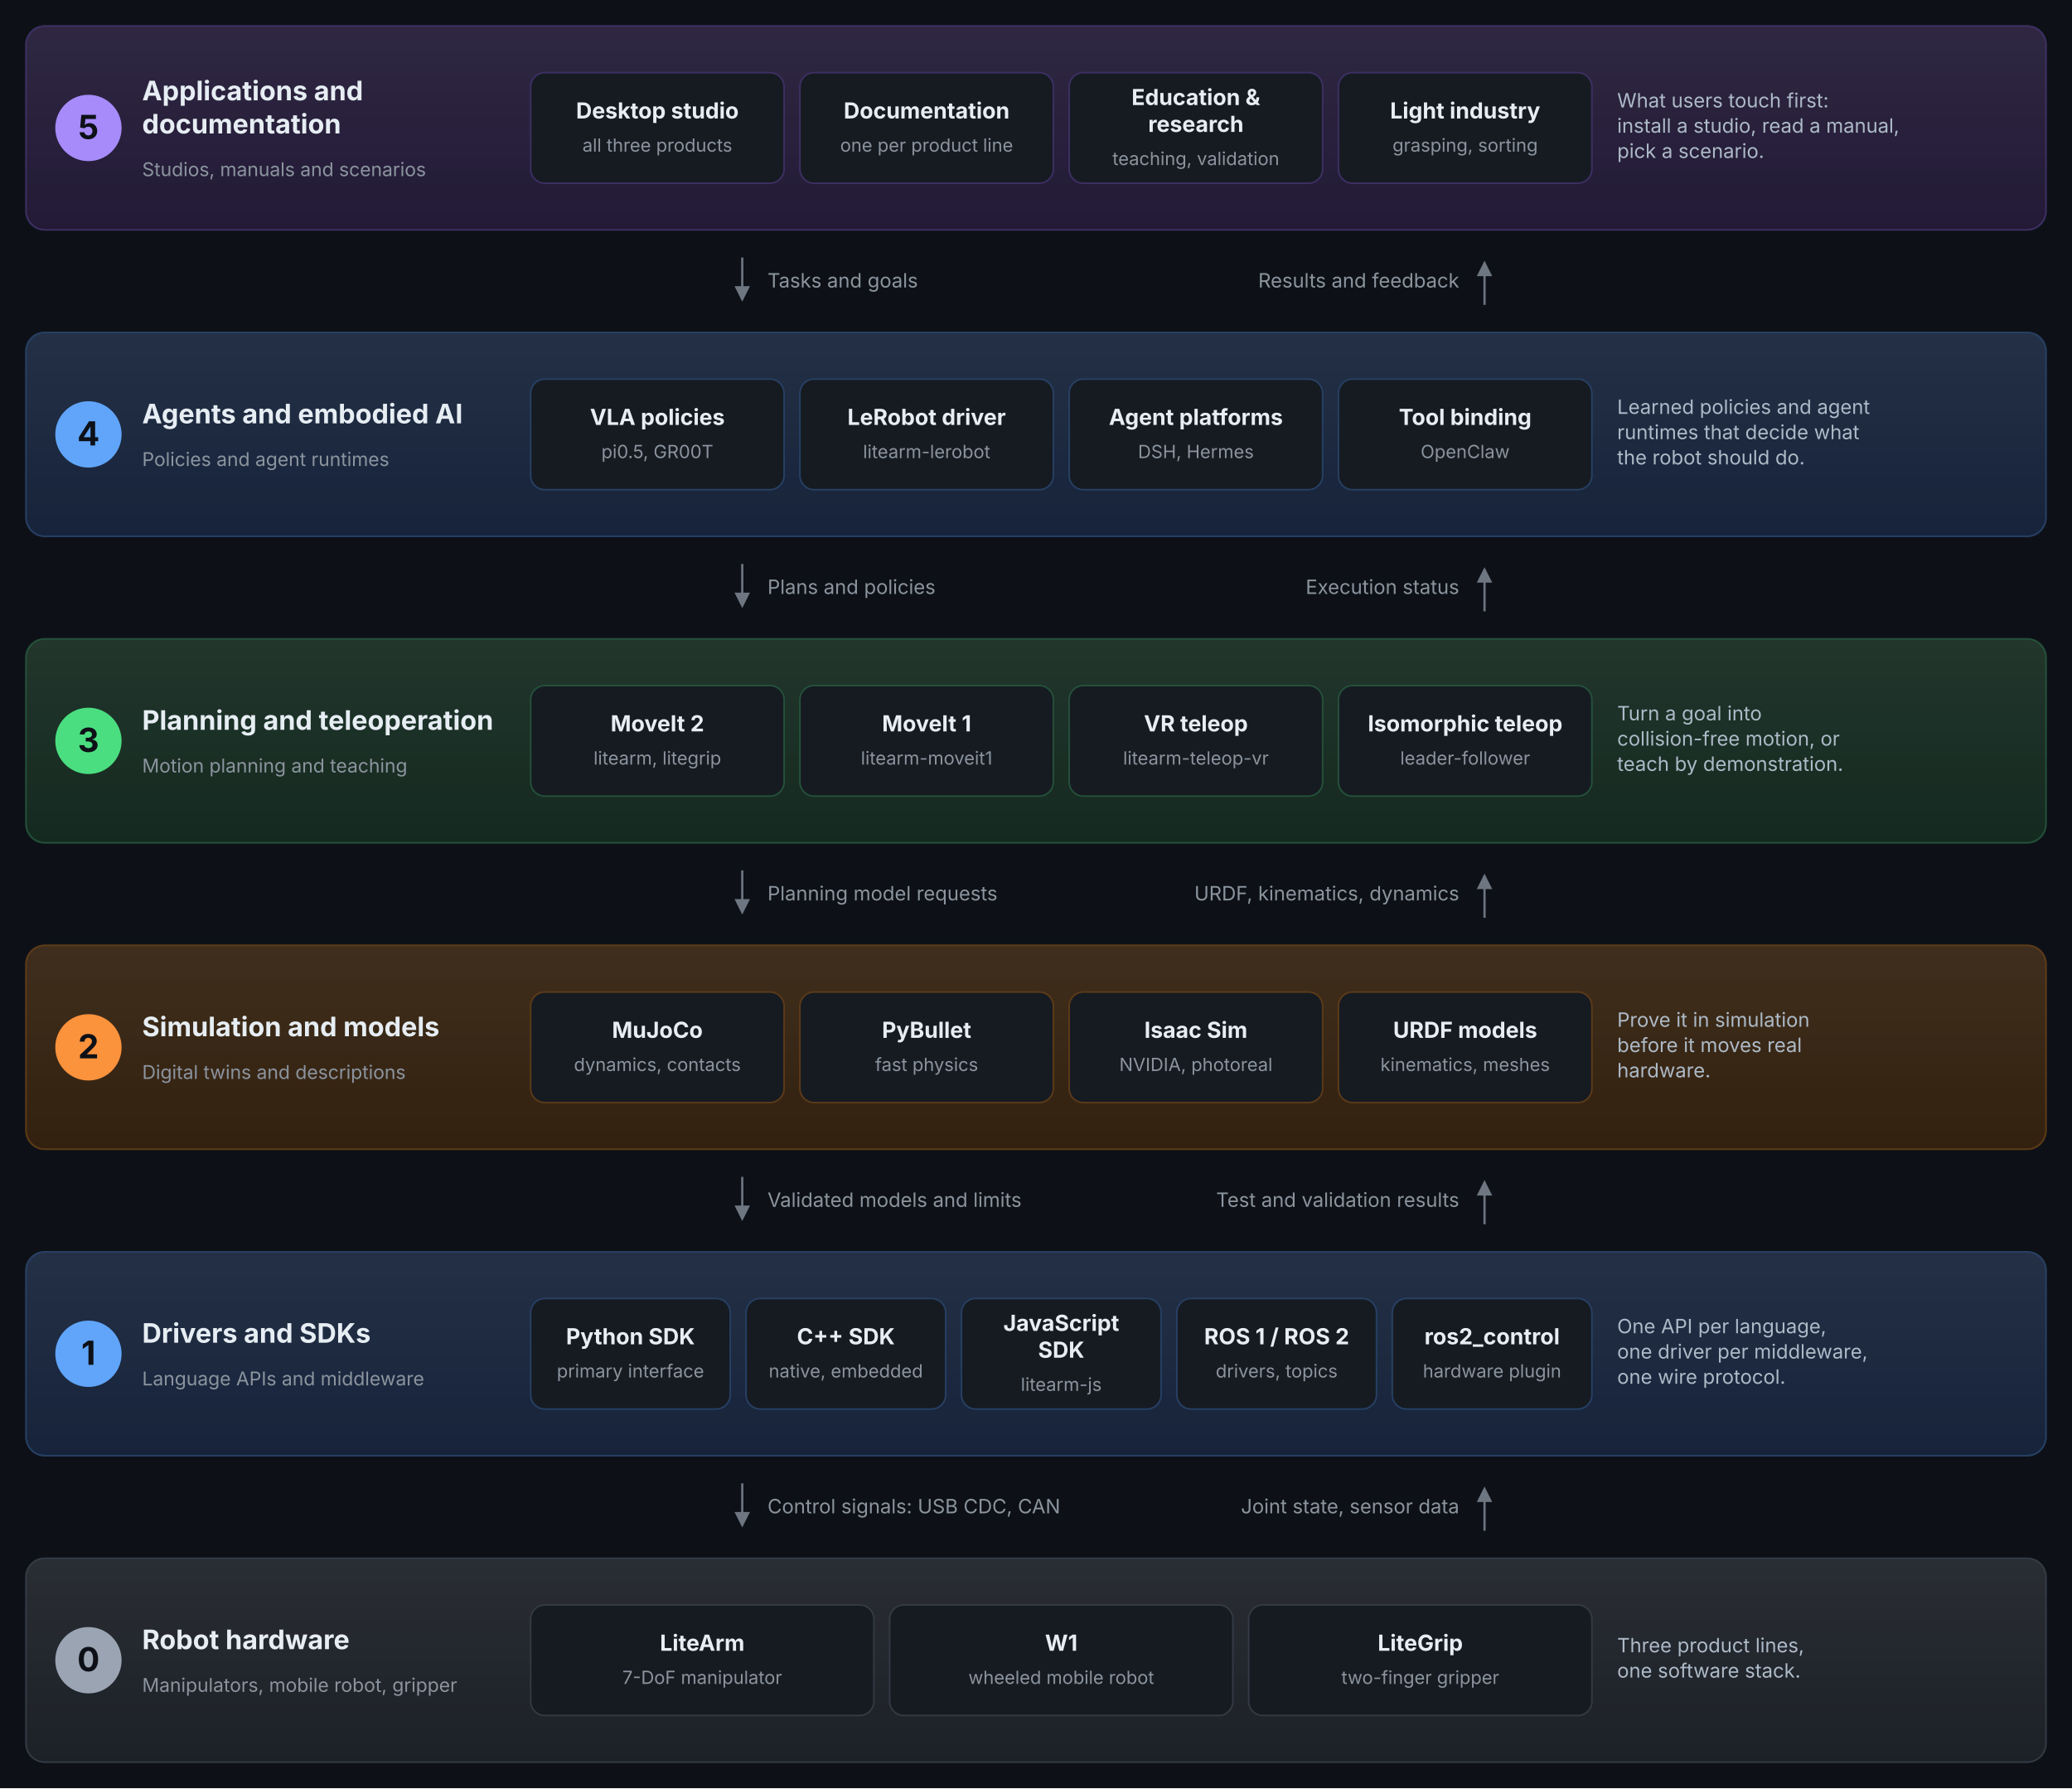
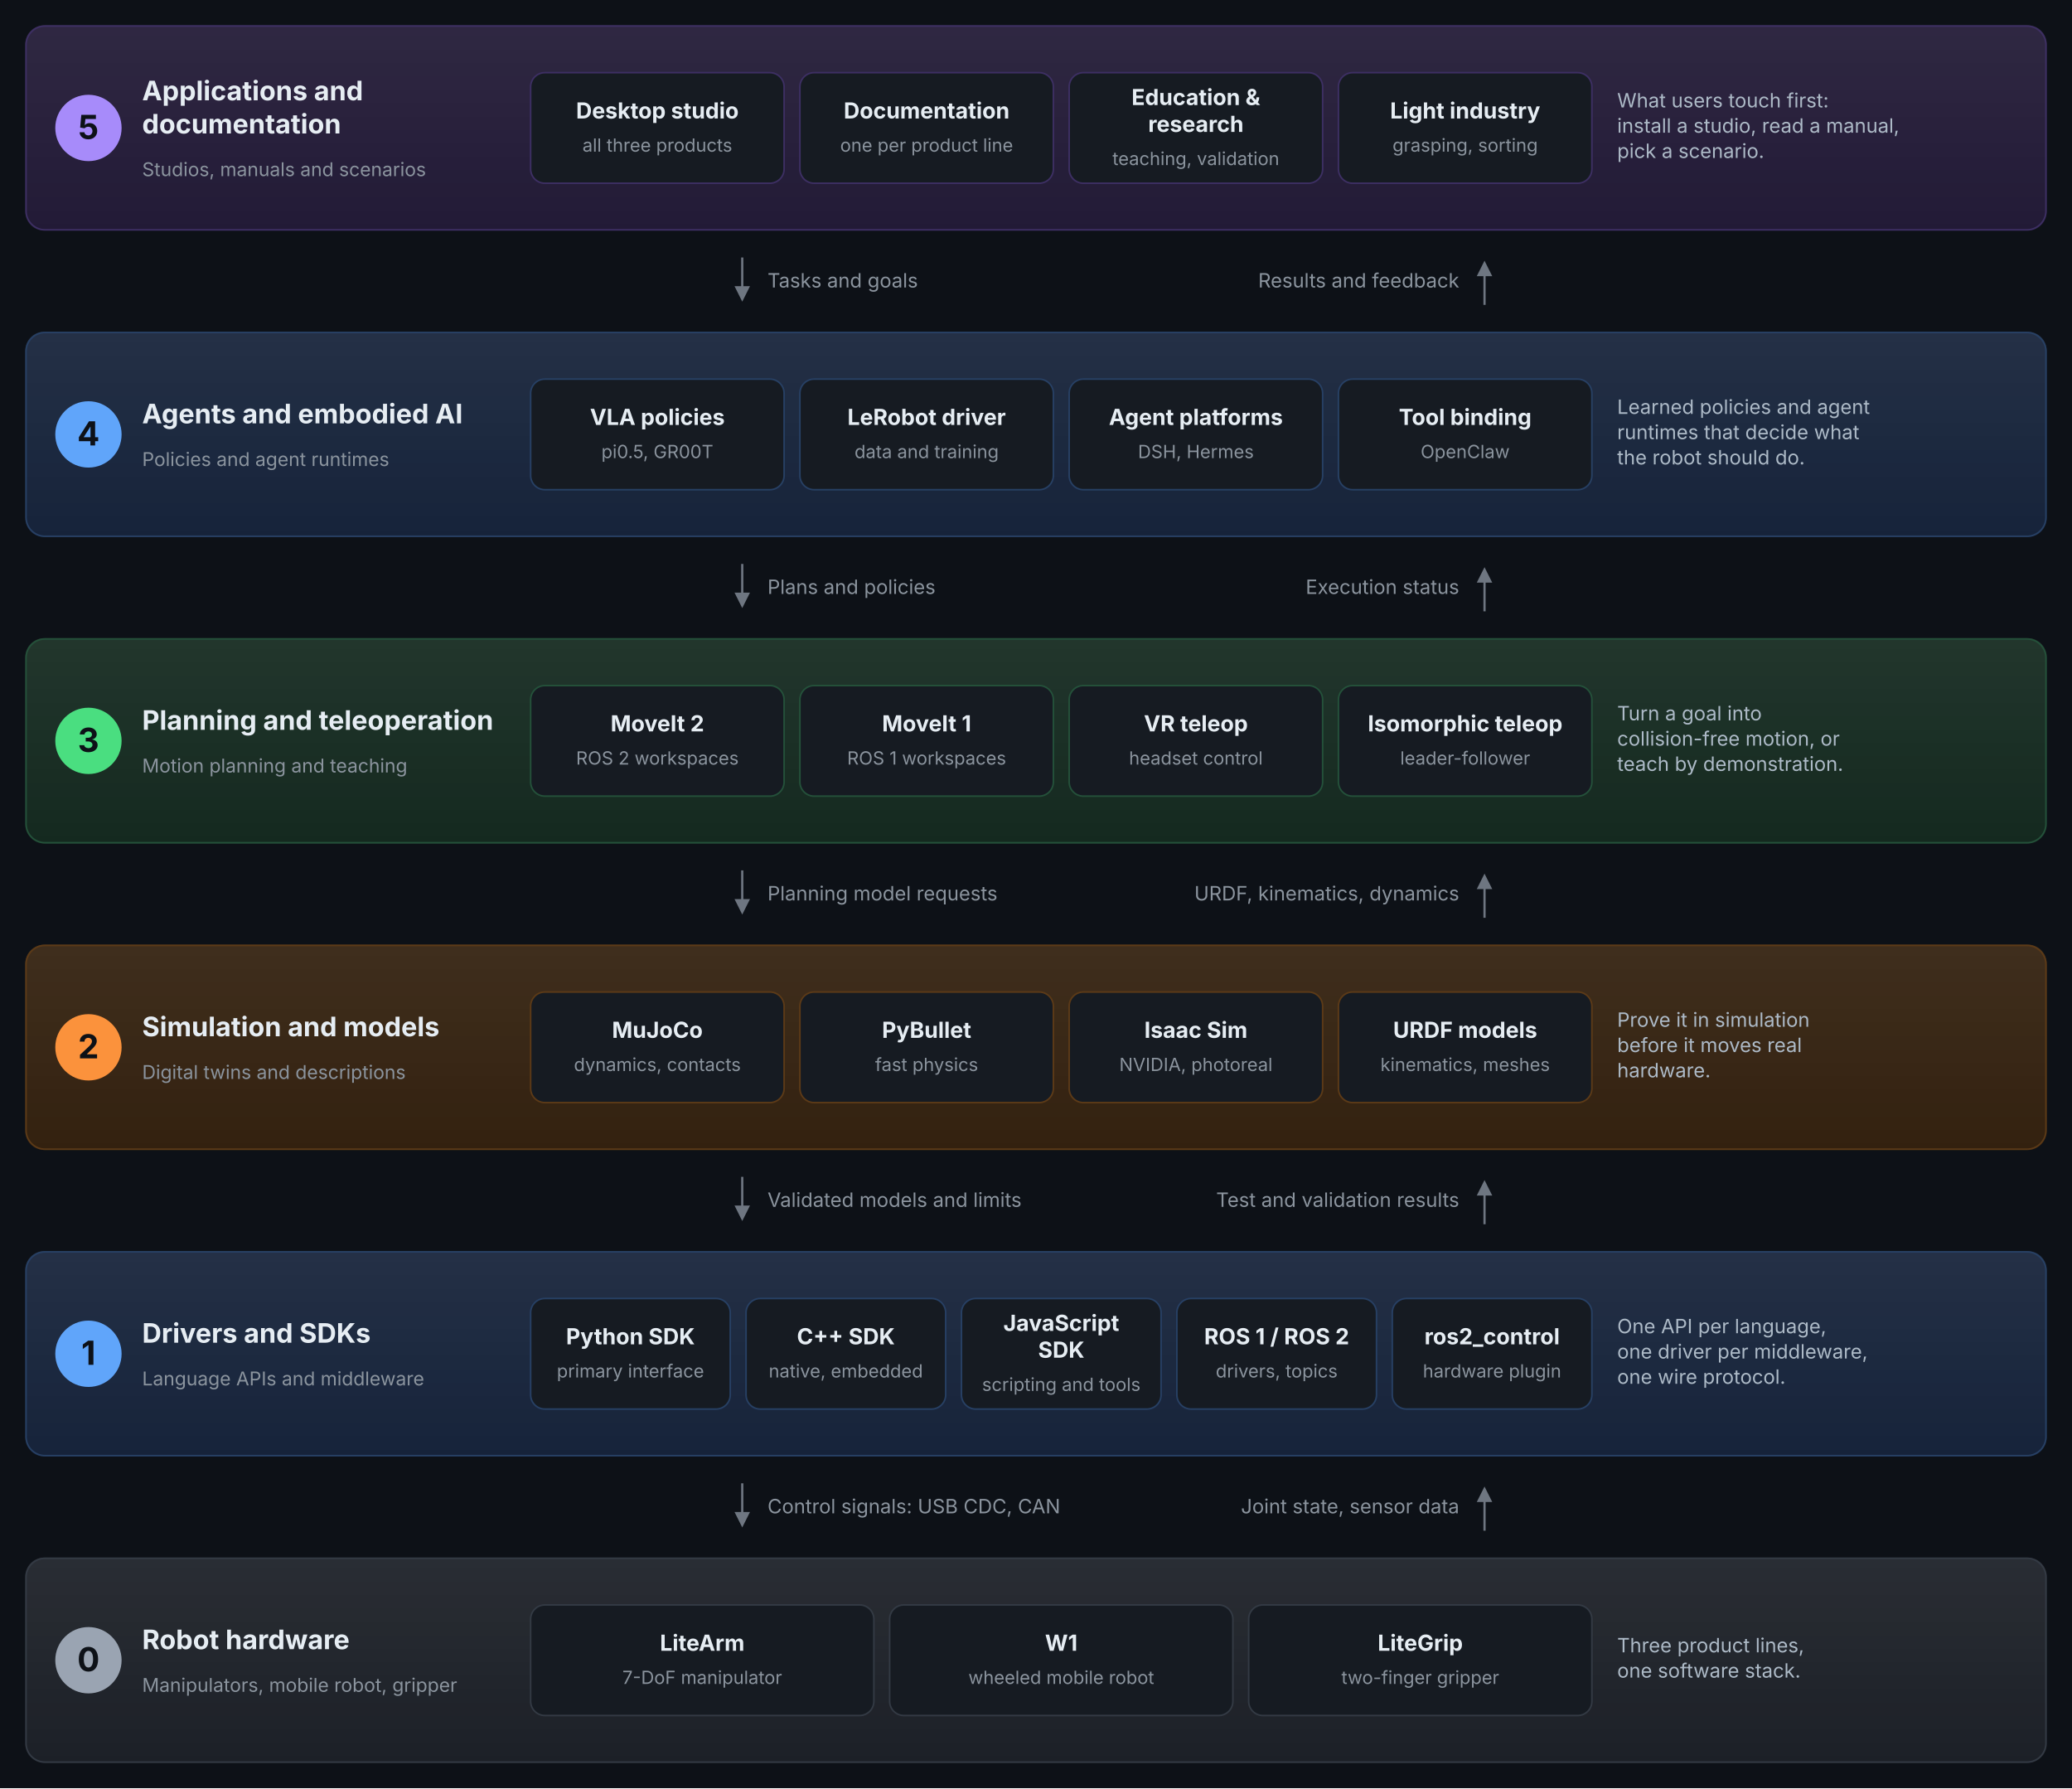
<svg xmlns="http://www.w3.org/2000/svg" width="1312" height="1132" viewBox="0 0 1312 1132" role="img" aria-label="The NEXFORM ROBOTICS stack, six layers from applications down to robot hardware">
  <defs>
    <linearGradient id="band5" x1="0" y1="0" x2="0" y2="1">
      <stop offset="0" stop-color="#ffffff" stop-opacity="0.06" />
      <stop offset="1" stop-color="#ffffff" stop-opacity="0" />
    </linearGradient>
    <linearGradient id="band4" x1="0" y1="0" x2="0" y2="1">
      <stop offset="0" stop-color="#ffffff" stop-opacity="0.06" />
      <stop offset="1" stop-color="#ffffff" stop-opacity="0" />
    </linearGradient>
    <linearGradient id="band3" x1="0" y1="0" x2="0" y2="1">
      <stop offset="0" stop-color="#ffffff" stop-opacity="0.06" />
      <stop offset="1" stop-color="#ffffff" stop-opacity="0" />
    </linearGradient>
    <linearGradient id="band2" x1="0" y1="0" x2="0" y2="1">
      <stop offset="0" stop-color="#ffffff" stop-opacity="0.06" />
      <stop offset="1" stop-color="#ffffff" stop-opacity="0" />
    </linearGradient>
    <linearGradient id="band1" x1="0" y1="0" x2="0" y2="1">
      <stop offset="0" stop-color="#ffffff" stop-opacity="0.06" />
      <stop offset="1" stop-color="#ffffff" stop-opacity="0" />
    </linearGradient>
    <linearGradient id="band0" x1="0" y1="0" x2="0" y2="1">
      <stop offset="0" stop-color="#ffffff" stop-opacity="0.06" />
      <stop offset="1" stop-color="#ffffff" stop-opacity="0" />
    </linearGradient>
    <marker id="arrow" viewBox="0 0 10 10" refX="8" refY="5" markerWidth="7" markerHeight="7" orient="auto-start-reverse">
      <path d="M 0 0 L 10 5 L 0 10 z" fill="#6e7681" />
    </marker>
  </defs>
  <rect x="0" y="0" width="1312" height="1132" fill="#0d1117" />
  <rect x="16" y="16" width="1280" height="130" rx="12" fill="#221a36" />
  <rect x="16" y="16" width="1280" height="130" rx="12" fill="url(#band5)" />
  <rect x="16.5" y="16.5" width="1279" height="129" rx="12" fill="none" stroke="#3d2f63" stroke-width="1" />
  <circle cx="56" cy="81" r="21" fill="#a78bfa" />
  <text x="56" y="88" font-family="Inter, -apple-system, BlinkMacSystemFont, 'Segoe UI', Roboto, 'Helvetica Neue', Arial, sans-serif" font-size="21" font-weight="700" fill="#0d1117" text-anchor="middle">5</text>
  <text x="90" y="63.5" font-family="Inter, -apple-system, BlinkMacSystemFont, 'Segoe UI', Roboto, 'Helvetica Neue', Arial, sans-serif" font-size="17" font-weight="700" fill="#e6edf3" text-anchor="start">Applications and</text>
  <text x="90" y="84.5" font-family="Inter, -apple-system, BlinkMacSystemFont, 'Segoe UI', Roboto, 'Helvetica Neue', Arial, sans-serif" font-size="17" font-weight="700" fill="#e6edf3" text-anchor="start">documentation</text>
  <text x="90" y="111.5" font-family="Inter, -apple-system, BlinkMacSystemFont, 'Segoe UI', Roboto, 'Helvetica Neue', Arial, sans-serif" font-size="12" fill="#8b949e" text-anchor="start">Studios, manuals and scenarios</text>
  <rect x="336" y="46" width="160.5" height="70" rx="9" fill="#161b22" stroke="#3d2f63" stroke-width="1" />
  <text x="416.25" y="75" font-family="Inter, -apple-system, BlinkMacSystemFont, 'Segoe UI', Roboto, 'Helvetica Neue', Arial, sans-serif" font-size="14" font-weight="700" fill="#e6edf3" text-anchor="middle">Desktop studio</text>
  <text x="416.25" y="96" font-family="Inter, -apple-system, BlinkMacSystemFont, 'Segoe UI', Roboto, 'Helvetica Neue', Arial, sans-serif" font-size="11.5" fill="#8b949e" text-anchor="middle">all three products</text>
  <rect x="506.5" y="46" width="160.5" height="70" rx="9" fill="#161b22" stroke="#3d2f63" stroke-width="1" />
  <text x="586.75" y="75" font-family="Inter, -apple-system, BlinkMacSystemFont, 'Segoe UI', Roboto, 'Helvetica Neue', Arial, sans-serif" font-size="14" font-weight="700" fill="#e6edf3" text-anchor="middle">Documentation</text>
  <text x="586.75" y="96" font-family="Inter, -apple-system, BlinkMacSystemFont, 'Segoe UI', Roboto, 'Helvetica Neue', Arial, sans-serif" font-size="11.5" fill="#8b949e" text-anchor="middle">one per product line</text>
  <rect x="677" y="46" width="160.5" height="70" rx="9" fill="#161b22" stroke="#3d2f63" stroke-width="1" />
  <text x="757.25" y="66.5" font-family="Inter, -apple-system, BlinkMacSystemFont, 'Segoe UI', Roboto, 'Helvetica Neue', Arial, sans-serif" font-size="14" font-weight="700" fill="#e6edf3" text-anchor="middle">Education &amp;</text>
  <text x="757.25" y="83.5" font-family="Inter, -apple-system, BlinkMacSystemFont, 'Segoe UI', Roboto, 'Helvetica Neue', Arial, sans-serif" font-size="14" font-weight="700" fill="#e6edf3" text-anchor="middle">research</text>
  <text x="757.25" y="104.5" font-family="Inter, -apple-system, BlinkMacSystemFont, 'Segoe UI', Roboto, 'Helvetica Neue', Arial, sans-serif" font-size="11.5" fill="#8b949e" text-anchor="middle">teaching, validation</text>
  <rect x="847.5" y="46" width="160.5" height="70" rx="9" fill="#161b22" stroke="#3d2f63" stroke-width="1" />
  <text x="927.75" y="75" font-family="Inter, -apple-system, BlinkMacSystemFont, 'Segoe UI', Roboto, 'Helvetica Neue', Arial, sans-serif" font-size="14" font-weight="700" fill="#e6edf3" text-anchor="middle">Light industry</text>
  <text x="927.75" y="96" font-family="Inter, -apple-system, BlinkMacSystemFont, 'Segoe UI', Roboto, 'Helvetica Neue', Arial, sans-serif" font-size="11.5" fill="#8b949e" text-anchor="middle">grasping, sorting</text>
  <text x="1024" y="68" font-family="Inter, -apple-system, BlinkMacSystemFont, 'Segoe UI', Roboto, 'Helvetica Neue', Arial, sans-serif" font-size="12.5" fill="#adbac7" text-anchor="start">What users touch first:</text>
  <text x="1024" y="84" font-family="Inter, -apple-system, BlinkMacSystemFont, 'Segoe UI', Roboto, 'Helvetica Neue', Arial, sans-serif" font-size="12.5" fill="#adbac7" text-anchor="start">install a studio, read a manual,</text>
  <text x="1024" y="100" font-family="Inter, -apple-system, BlinkMacSystemFont, 'Segoe UI', Roboto, 'Helvetica Neue', Arial, sans-serif" font-size="12.5" fill="#adbac7" text-anchor="start">pick a scenario.</text>
  <line x1="470" y1="163" x2="470" y2="189" stroke="#6e7681" stroke-width="1.4" marker-end="url(#arrow)" />
  <text x="486" y="182" font-family="Inter, -apple-system, BlinkMacSystemFont, 'Segoe UI', Roboto, 'Helvetica Neue', Arial, sans-serif" font-size="12.5" fill="#8b949e" text-anchor="start">Tasks and goals</text>
  <line x1="940" y1="193" x2="940" y2="167" stroke="#6e7681" stroke-width="1.4" marker-end="url(#arrow)" />
  <text x="924" y="182" font-family="Inter, -apple-system, BlinkMacSystemFont, 'Segoe UI', Roboto, 'Helvetica Neue', Arial, sans-serif" font-size="12.5" fill="#8b949e" text-anchor="end">Results and feedback</text>
  <rect x="16" y="210" width="1280" height="130" rx="12" fill="#16233a" />
  <rect x="16" y="210" width="1280" height="130" rx="12" fill="url(#band4)" />
  <rect x="16.5" y="210.5" width="1279" height="129" rx="12" fill="none" stroke="#274064" stroke-width="1" />
  <circle cx="56" cy="275" r="21" fill="#60a5fa" />
  <text x="56" y="282" font-family="Inter, -apple-system, BlinkMacSystemFont, 'Segoe UI', Roboto, 'Helvetica Neue', Arial, sans-serif" font-size="21" font-weight="700" fill="#0d1117" text-anchor="middle">4</text>
  <text x="90" y="268" font-family="Inter, -apple-system, BlinkMacSystemFont, 'Segoe UI', Roboto, 'Helvetica Neue', Arial, sans-serif" font-size="17" font-weight="700" fill="#e6edf3" text-anchor="start">Agents and embodied AI</text>
  <text x="90" y="295" font-family="Inter, -apple-system, BlinkMacSystemFont, 'Segoe UI', Roboto, 'Helvetica Neue', Arial, sans-serif" font-size="12" fill="#8b949e" text-anchor="start">Policies and agent runtimes</text>
  <rect x="336" y="240" width="160.5" height="70" rx="9" fill="#161b22" stroke="#274064" stroke-width="1" />
  <text x="416.25" y="269" font-family="Inter, -apple-system, BlinkMacSystemFont, 'Segoe UI', Roboto, 'Helvetica Neue', Arial, sans-serif" font-size="14" font-weight="700" fill="#e6edf3" text-anchor="middle">VLA policies</text>
  <text x="416.25" y="290" font-family="Inter, -apple-system, BlinkMacSystemFont, 'Segoe UI', Roboto, 'Helvetica Neue', Arial, sans-serif" font-size="11.5" fill="#8b949e" text-anchor="middle">pi0.5, GR00T</text>
  <rect x="506.5" y="240" width="160.5" height="70" rx="9" fill="#161b22" stroke="#274064" stroke-width="1" />
  <text x="586.75" y="269" font-family="Inter, -apple-system, BlinkMacSystemFont, 'Segoe UI', Roboto, 'Helvetica Neue', Arial, sans-serif" font-size="14" font-weight="700" fill="#e6edf3" text-anchor="middle">LeRobot driver</text>
-   <text x="586.75" y="290" font-family="Inter, -apple-system, BlinkMacSystemFont, 'Segoe UI', Roboto, 'Helvetica Neue', Arial, sans-serif" font-size="11.5" fill="#8b949e" text-anchor="middle">litearm-lerobot</text>
+   <text x="586.75" y="290" font-family="Inter, -apple-system, BlinkMacSystemFont, 'Segoe UI', Roboto, 'Helvetica Neue', Arial, sans-serif" font-size="11.5" fill="#8b949e" text-anchor="middle">data and training</text>
  <rect x="677" y="240" width="160.5" height="70" rx="9" fill="#161b22" stroke="#274064" stroke-width="1" />
  <text x="757.25" y="269" font-family="Inter, -apple-system, BlinkMacSystemFont, 'Segoe UI', Roboto, 'Helvetica Neue', Arial, sans-serif" font-size="14" font-weight="700" fill="#e6edf3" text-anchor="middle">Agent platforms</text>
  <text x="757.25" y="290" font-family="Inter, -apple-system, BlinkMacSystemFont, 'Segoe UI', Roboto, 'Helvetica Neue', Arial, sans-serif" font-size="11.5" fill="#8b949e" text-anchor="middle">DSH, Hermes</text>
  <rect x="847.5" y="240" width="160.5" height="70" rx="9" fill="#161b22" stroke="#274064" stroke-width="1" />
  <text x="927.75" y="269" font-family="Inter, -apple-system, BlinkMacSystemFont, 'Segoe UI', Roboto, 'Helvetica Neue', Arial, sans-serif" font-size="14" font-weight="700" fill="#e6edf3" text-anchor="middle">Tool binding</text>
  <text x="927.75" y="290" font-family="Inter, -apple-system, BlinkMacSystemFont, 'Segoe UI', Roboto, 'Helvetica Neue', Arial, sans-serif" font-size="11.5" fill="#8b949e" text-anchor="middle">OpenClaw</text>
  <text x="1024" y="262" font-family="Inter, -apple-system, BlinkMacSystemFont, 'Segoe UI', Roboto, 'Helvetica Neue', Arial, sans-serif" font-size="12.5" fill="#adbac7" text-anchor="start">Learned policies and agent</text>
  <text x="1024" y="278" font-family="Inter, -apple-system, BlinkMacSystemFont, 'Segoe UI', Roboto, 'Helvetica Neue', Arial, sans-serif" font-size="12.5" fill="#adbac7" text-anchor="start">runtimes that decide what</text>
  <text x="1024" y="294" font-family="Inter, -apple-system, BlinkMacSystemFont, 'Segoe UI', Roboto, 'Helvetica Neue', Arial, sans-serif" font-size="12.5" fill="#adbac7" text-anchor="start">the robot should do.</text>
  <line x1="470" y1="357" x2="470" y2="383" stroke="#6e7681" stroke-width="1.4" marker-end="url(#arrow)" />
  <text x="486" y="376" font-family="Inter, -apple-system, BlinkMacSystemFont, 'Segoe UI', Roboto, 'Helvetica Neue', Arial, sans-serif" font-size="12.5" fill="#8b949e" text-anchor="start">Plans and policies</text>
  <line x1="940" y1="387" x2="940" y2="361" stroke="#6e7681" stroke-width="1.4" marker-end="url(#arrow)" />
  <text x="924" y="376" font-family="Inter, -apple-system, BlinkMacSystemFont, 'Segoe UI', Roboto, 'Helvetica Neue', Arial, sans-serif" font-size="12.5" fill="#8b949e" text-anchor="end">Execution status</text>
  <rect x="16" y="404" width="1280" height="130" rx="12" fill="#14291f" />
  <rect x="16" y="404" width="1280" height="130" rx="12" fill="url(#band3)" />
  <rect x="16.5" y="404.5" width="1279" height="129" rx="12" fill="none" stroke="#24513a" stroke-width="1" />
  <circle cx="56" cy="469" r="21" fill="#4ade80" />
  <text x="56" y="476" font-family="Inter, -apple-system, BlinkMacSystemFont, 'Segoe UI', Roboto, 'Helvetica Neue', Arial, sans-serif" font-size="21" font-weight="700" fill="#0d1117" text-anchor="middle">3</text>
  <text x="90" y="462" font-family="Inter, -apple-system, BlinkMacSystemFont, 'Segoe UI', Roboto, 'Helvetica Neue', Arial, sans-serif" font-size="17" font-weight="700" fill="#e6edf3" text-anchor="start">Planning and teleoperation</text>
  <text x="90" y="489" font-family="Inter, -apple-system, BlinkMacSystemFont, 'Segoe UI', Roboto, 'Helvetica Neue', Arial, sans-serif" font-size="12" fill="#8b949e" text-anchor="start">Motion planning and teaching</text>
  <rect x="336" y="434" width="160.5" height="70" rx="9" fill="#161b22" stroke="#24513a" stroke-width="1" />
  <text x="416.25" y="463" font-family="Inter, -apple-system, BlinkMacSystemFont, 'Segoe UI', Roboto, 'Helvetica Neue', Arial, sans-serif" font-size="14" font-weight="700" fill="#e6edf3" text-anchor="middle">MoveIt 2</text>
-   <text x="416.25" y="484" font-family="Inter, -apple-system, BlinkMacSystemFont, 'Segoe UI', Roboto, 'Helvetica Neue', Arial, sans-serif" font-size="11.5" fill="#8b949e" text-anchor="middle">litearm, litegrip</text>
+   <text x="416.25" y="484" font-family="Inter, -apple-system, BlinkMacSystemFont, 'Segoe UI', Roboto, 'Helvetica Neue', Arial, sans-serif" font-size="11.5" fill="#8b949e" text-anchor="middle">ROS 2 workspaces</text>
  <rect x="506.5" y="434" width="160.5" height="70" rx="9" fill="#161b22" stroke="#24513a" stroke-width="1" />
  <text x="586.75" y="463" font-family="Inter, -apple-system, BlinkMacSystemFont, 'Segoe UI', Roboto, 'Helvetica Neue', Arial, sans-serif" font-size="14" font-weight="700" fill="#e6edf3" text-anchor="middle">MoveIt 1</text>
-   <text x="586.75" y="484" font-family="Inter, -apple-system, BlinkMacSystemFont, 'Segoe UI', Roboto, 'Helvetica Neue', Arial, sans-serif" font-size="11.5" fill="#8b949e" text-anchor="middle">litearm-moveit1</text>
+   <text x="586.75" y="484" font-family="Inter, -apple-system, BlinkMacSystemFont, 'Segoe UI', Roboto, 'Helvetica Neue', Arial, sans-serif" font-size="11.5" fill="#8b949e" text-anchor="middle">ROS 1 workspaces</text>
  <rect x="677" y="434" width="160.5" height="70" rx="9" fill="#161b22" stroke="#24513a" stroke-width="1" />
  <text x="757.25" y="463" font-family="Inter, -apple-system, BlinkMacSystemFont, 'Segoe UI', Roboto, 'Helvetica Neue', Arial, sans-serif" font-size="14" font-weight="700" fill="#e6edf3" text-anchor="middle">VR teleop</text>
-   <text x="757.25" y="484" font-family="Inter, -apple-system, BlinkMacSystemFont, 'Segoe UI', Roboto, 'Helvetica Neue', Arial, sans-serif" font-size="11.5" fill="#8b949e" text-anchor="middle">litearm-teleop-vr</text>
+   <text x="757.25" y="484" font-family="Inter, -apple-system, BlinkMacSystemFont, 'Segoe UI', Roboto, 'Helvetica Neue', Arial, sans-serif" font-size="11.5" fill="#8b949e" text-anchor="middle">headset control</text>
  <rect x="847.5" y="434" width="160.5" height="70" rx="9" fill="#161b22" stroke="#24513a" stroke-width="1" />
  <text x="927.75" y="463" font-family="Inter, -apple-system, BlinkMacSystemFont, 'Segoe UI', Roboto, 'Helvetica Neue', Arial, sans-serif" font-size="14" font-weight="700" fill="#e6edf3" text-anchor="middle">Isomorphic teleop</text>
  <text x="927.75" y="484" font-family="Inter, -apple-system, BlinkMacSystemFont, 'Segoe UI', Roboto, 'Helvetica Neue', Arial, sans-serif" font-size="11.5" fill="#8b949e" text-anchor="middle">leader-follower</text>
  <text x="1024" y="456" font-family="Inter, -apple-system, BlinkMacSystemFont, 'Segoe UI', Roboto, 'Helvetica Neue', Arial, sans-serif" font-size="12.5" fill="#adbac7" text-anchor="start">Turn a goal into</text>
  <text x="1024" y="472" font-family="Inter, -apple-system, BlinkMacSystemFont, 'Segoe UI', Roboto, 'Helvetica Neue', Arial, sans-serif" font-size="12.5" fill="#adbac7" text-anchor="start">collision-free motion, or</text>
  <text x="1024" y="488" font-family="Inter, -apple-system, BlinkMacSystemFont, 'Segoe UI', Roboto, 'Helvetica Neue', Arial, sans-serif" font-size="12.5" fill="#adbac7" text-anchor="start">teach by demonstration.</text>
  <line x1="470" y1="551" x2="470" y2="577" stroke="#6e7681" stroke-width="1.4" marker-end="url(#arrow)" />
  <text x="486" y="570" font-family="Inter, -apple-system, BlinkMacSystemFont, 'Segoe UI', Roboto, 'Helvetica Neue', Arial, sans-serif" font-size="12.5" fill="#8b949e" text-anchor="start">Planning model requests</text>
  <line x1="940" y1="581" x2="940" y2="555" stroke="#6e7681" stroke-width="1.4" marker-end="url(#arrow)" />
  <text x="924" y="570" font-family="Inter, -apple-system, BlinkMacSystemFont, 'Segoe UI', Roboto, 'Helvetica Neue', Arial, sans-serif" font-size="12.5" fill="#8b949e" text-anchor="end">URDF, kinematics, dynamics</text>
  <rect x="16" y="598" width="1280" height="130" rx="12" fill="#33210f" />
  <rect x="16" y="598" width="1280" height="130" rx="12" fill="url(#band2)" />
  <rect x="16.5" y="598.5" width="1279" height="129" rx="12" fill="none" stroke="#5c3a17" stroke-width="1" />
  <circle cx="56" cy="663" r="21" fill="#fb923c" />
  <text x="56" y="670" font-family="Inter, -apple-system, BlinkMacSystemFont, 'Segoe UI', Roboto, 'Helvetica Neue', Arial, sans-serif" font-size="21" font-weight="700" fill="#0d1117" text-anchor="middle">2</text>
  <text x="90" y="656" font-family="Inter, -apple-system, BlinkMacSystemFont, 'Segoe UI', Roboto, 'Helvetica Neue', Arial, sans-serif" font-size="17" font-weight="700" fill="#e6edf3" text-anchor="start">Simulation and models</text>
  <text x="90" y="683" font-family="Inter, -apple-system, BlinkMacSystemFont, 'Segoe UI', Roboto, 'Helvetica Neue', Arial, sans-serif" font-size="12" fill="#8b949e" text-anchor="start">Digital twins and descriptions</text>
  <rect x="336" y="628" width="160.5" height="70" rx="9" fill="#161b22" stroke="#5c3a17" stroke-width="1" />
  <text x="416.25" y="657" font-family="Inter, -apple-system, BlinkMacSystemFont, 'Segoe UI', Roboto, 'Helvetica Neue', Arial, sans-serif" font-size="14" font-weight="700" fill="#e6edf3" text-anchor="middle">MuJoCo</text>
  <text x="416.25" y="678" font-family="Inter, -apple-system, BlinkMacSystemFont, 'Segoe UI', Roboto, 'Helvetica Neue', Arial, sans-serif" font-size="11.5" fill="#8b949e" text-anchor="middle">dynamics, contacts</text>
  <rect x="506.5" y="628" width="160.5" height="70" rx="9" fill="#161b22" stroke="#5c3a17" stroke-width="1" />
  <text x="586.75" y="657" font-family="Inter, -apple-system, BlinkMacSystemFont, 'Segoe UI', Roboto, 'Helvetica Neue', Arial, sans-serif" font-size="14" font-weight="700" fill="#e6edf3" text-anchor="middle">PyBullet</text>
  <text x="586.75" y="678" font-family="Inter, -apple-system, BlinkMacSystemFont, 'Segoe UI', Roboto, 'Helvetica Neue', Arial, sans-serif" font-size="11.5" fill="#8b949e" text-anchor="middle">fast physics</text>
  <rect x="677" y="628" width="160.5" height="70" rx="9" fill="#161b22" stroke="#5c3a17" stroke-width="1" />
  <text x="757.25" y="657" font-family="Inter, -apple-system, BlinkMacSystemFont, 'Segoe UI', Roboto, 'Helvetica Neue', Arial, sans-serif" font-size="14" font-weight="700" fill="#e6edf3" text-anchor="middle">Isaac Sim</text>
  <text x="757.25" y="678" font-family="Inter, -apple-system, BlinkMacSystemFont, 'Segoe UI', Roboto, 'Helvetica Neue', Arial, sans-serif" font-size="11.5" fill="#8b949e" text-anchor="middle">NVIDIA, photoreal</text>
  <rect x="847.5" y="628" width="160.5" height="70" rx="9" fill="#161b22" stroke="#5c3a17" stroke-width="1" />
  <text x="927.75" y="657" font-family="Inter, -apple-system, BlinkMacSystemFont, 'Segoe UI', Roboto, 'Helvetica Neue', Arial, sans-serif" font-size="14" font-weight="700" fill="#e6edf3" text-anchor="middle">URDF models</text>
  <text x="927.75" y="678" font-family="Inter, -apple-system, BlinkMacSystemFont, 'Segoe UI', Roboto, 'Helvetica Neue', Arial, sans-serif" font-size="11.5" fill="#8b949e" text-anchor="middle">kinematics, meshes</text>
  <text x="1024" y="650" font-family="Inter, -apple-system, BlinkMacSystemFont, 'Segoe UI', Roboto, 'Helvetica Neue', Arial, sans-serif" font-size="12.5" fill="#adbac7" text-anchor="start">Prove it in simulation</text>
  <text x="1024" y="666" font-family="Inter, -apple-system, BlinkMacSystemFont, 'Segoe UI', Roboto, 'Helvetica Neue', Arial, sans-serif" font-size="12.5" fill="#adbac7" text-anchor="start">before it moves real</text>
  <text x="1024" y="682" font-family="Inter, -apple-system, BlinkMacSystemFont, 'Segoe UI', Roboto, 'Helvetica Neue', Arial, sans-serif" font-size="12.5" fill="#adbac7" text-anchor="start">hardware.</text>
  <line x1="470" y1="745" x2="470" y2="771" stroke="#6e7681" stroke-width="1.4" marker-end="url(#arrow)" />
  <text x="486" y="764" font-family="Inter, -apple-system, BlinkMacSystemFont, 'Segoe UI', Roboto, 'Helvetica Neue', Arial, sans-serif" font-size="12.5" fill="#8b949e" text-anchor="start">Validated models and limits</text>
  <line x1="940" y1="775" x2="940" y2="749" stroke="#6e7681" stroke-width="1.4" marker-end="url(#arrow)" />
  <text x="924" y="764" font-family="Inter, -apple-system, BlinkMacSystemFont, 'Segoe UI', Roboto, 'Helvetica Neue', Arial, sans-serif" font-size="12.5" fill="#8b949e" text-anchor="end">Test and validation results</text>
  <rect x="16" y="792" width="1280" height="130" rx="12" fill="#16233a" />
  <rect x="16" y="792" width="1280" height="130" rx="12" fill="url(#band1)" />
  <rect x="16.5" y="792.5" width="1279" height="129" rx="12" fill="none" stroke="#274064" stroke-width="1" />
  <circle cx="56" cy="857" r="21" fill="#60a5fa" />
  <text x="56" y="864" font-family="Inter, -apple-system, BlinkMacSystemFont, 'Segoe UI', Roboto, 'Helvetica Neue', Arial, sans-serif" font-size="21" font-weight="700" fill="#0d1117" text-anchor="middle">1</text>
  <text x="90" y="850" font-family="Inter, -apple-system, BlinkMacSystemFont, 'Segoe UI', Roboto, 'Helvetica Neue', Arial, sans-serif" font-size="17" font-weight="700" fill="#e6edf3" text-anchor="start">Drivers and SDKs</text>
  <text x="90" y="877" font-family="Inter, -apple-system, BlinkMacSystemFont, 'Segoe UI', Roboto, 'Helvetica Neue', Arial, sans-serif" font-size="12" fill="#8b949e" text-anchor="start">Language APIs and middleware</text>
  <rect x="336" y="822" width="126.4" height="70" rx="9" fill="#161b22" stroke="#274064" stroke-width="1" />
  <text x="399.2" y="851" font-family="Inter, -apple-system, BlinkMacSystemFont, 'Segoe UI', Roboto, 'Helvetica Neue', Arial, sans-serif" font-size="14" font-weight="700" fill="#e6edf3" text-anchor="middle">Python SDK</text>
  <text x="399.2" y="872" font-family="Inter, -apple-system, BlinkMacSystemFont, 'Segoe UI', Roboto, 'Helvetica Neue', Arial, sans-serif" font-size="11.5" fill="#8b949e" text-anchor="middle">primary interface</text>
  <rect x="472.4" y="822" width="126.4" height="70" rx="9" fill="#161b22" stroke="#274064" stroke-width="1" />
  <text x="535.6" y="851" font-family="Inter, -apple-system, BlinkMacSystemFont, 'Segoe UI', Roboto, 'Helvetica Neue', Arial, sans-serif" font-size="14" font-weight="700" fill="#e6edf3" text-anchor="middle">C++ SDK</text>
  <text x="535.6" y="872" font-family="Inter, -apple-system, BlinkMacSystemFont, 'Segoe UI', Roboto, 'Helvetica Neue', Arial, sans-serif" font-size="11.5" fill="#8b949e" text-anchor="middle">native, embedded</text>
  <rect x="608.8" y="822" width="126.4" height="70" rx="9" fill="#161b22" stroke="#274064" stroke-width="1" />
  <text x="672" y="842.5" font-family="Inter, -apple-system, BlinkMacSystemFont, 'Segoe UI', Roboto, 'Helvetica Neue', Arial, sans-serif" font-size="14" font-weight="700" fill="#e6edf3" text-anchor="middle">JavaScript</text>
  <text x="672" y="859.5" font-family="Inter, -apple-system, BlinkMacSystemFont, 'Segoe UI', Roboto, 'Helvetica Neue', Arial, sans-serif" font-size="14" font-weight="700" fill="#e6edf3" text-anchor="middle">SDK</text>
-   <text x="672" y="880.5" font-family="Inter, -apple-system, BlinkMacSystemFont, 'Segoe UI', Roboto, 'Helvetica Neue', Arial, sans-serif" font-size="11.5" fill="#8b949e" text-anchor="middle">litearm-js</text>
+   <text x="672" y="880.5" font-family="Inter, -apple-system, BlinkMacSystemFont, 'Segoe UI', Roboto, 'Helvetica Neue', Arial, sans-serif" font-size="11.5" fill="#8b949e" text-anchor="middle">scripting and tools</text>
  <rect x="745.2" y="822" width="126.4" height="70" rx="9" fill="#161b22" stroke="#274064" stroke-width="1" />
  <text x="808.4" y="851" font-family="Inter, -apple-system, BlinkMacSystemFont, 'Segoe UI', Roboto, 'Helvetica Neue', Arial, sans-serif" font-size="14" font-weight="700" fill="#e6edf3" text-anchor="middle">ROS 1 / ROS 2</text>
  <text x="808.4" y="872" font-family="Inter, -apple-system, BlinkMacSystemFont, 'Segoe UI', Roboto, 'Helvetica Neue', Arial, sans-serif" font-size="11.5" fill="#8b949e" text-anchor="middle">drivers, topics</text>
  <rect x="881.6" y="822" width="126.4" height="70" rx="9" fill="#161b22" stroke="#274064" stroke-width="1" />
  <text x="944.8" y="851" font-family="Inter, -apple-system, BlinkMacSystemFont, 'Segoe UI', Roboto, 'Helvetica Neue', Arial, sans-serif" font-size="14" font-weight="700" fill="#e6edf3" text-anchor="middle">ros2_control</text>
  <text x="944.8" y="872" font-family="Inter, -apple-system, BlinkMacSystemFont, 'Segoe UI', Roboto, 'Helvetica Neue', Arial, sans-serif" font-size="11.5" fill="#8b949e" text-anchor="middle">hardware plugin</text>
  <text x="1024" y="844" font-family="Inter, -apple-system, BlinkMacSystemFont, 'Segoe UI', Roboto, 'Helvetica Neue', Arial, sans-serif" font-size="12.5" fill="#adbac7" text-anchor="start">One API per language,</text>
  <text x="1024" y="860" font-family="Inter, -apple-system, BlinkMacSystemFont, 'Segoe UI', Roboto, 'Helvetica Neue', Arial, sans-serif" font-size="12.5" fill="#adbac7" text-anchor="start">one driver per middleware,</text>
  <text x="1024" y="876" font-family="Inter, -apple-system, BlinkMacSystemFont, 'Segoe UI', Roboto, 'Helvetica Neue', Arial, sans-serif" font-size="12.5" fill="#adbac7" text-anchor="start">one wire protocol.</text>
  <line x1="470" y1="939" x2="470" y2="965" stroke="#6e7681" stroke-width="1.4" marker-end="url(#arrow)" />
  <text x="486" y="958" font-family="Inter, -apple-system, BlinkMacSystemFont, 'Segoe UI', Roboto, 'Helvetica Neue', Arial, sans-serif" font-size="12.5" fill="#8b949e" text-anchor="start">Control signals: USB CDC, CAN</text>
  <line x1="940" y1="969" x2="940" y2="943" stroke="#6e7681" stroke-width="1.4" marker-end="url(#arrow)" />
  <text x="924" y="958" font-family="Inter, -apple-system, BlinkMacSystemFont, 'Segoe UI', Roboto, 'Helvetica Neue', Arial, sans-serif" font-size="12.5" fill="#8b949e" text-anchor="end">Joint state, sensor data</text>
  <rect x="16" y="986" width="1280" height="130" rx="12" fill="#1c2027" />
  <rect x="16" y="986" width="1280" height="130" rx="12" fill="url(#band0)" />
  <rect x="16.5" y="986.5" width="1279" height="129" rx="12" fill="none" stroke="#333a44" stroke-width="1" />
  <circle cx="56" cy="1051" r="21" fill="#9aa4b2" />
  <text x="56" y="1058" font-family="Inter, -apple-system, BlinkMacSystemFont, 'Segoe UI', Roboto, 'Helvetica Neue', Arial, sans-serif" font-size="21" font-weight="700" fill="#0d1117" text-anchor="middle">0</text>
  <text x="90" y="1044" font-family="Inter, -apple-system, BlinkMacSystemFont, 'Segoe UI', Roboto, 'Helvetica Neue', Arial, sans-serif" font-size="17" font-weight="700" fill="#e6edf3" text-anchor="start">Robot hardware</text>
  <text x="90" y="1071" font-family="Inter, -apple-system, BlinkMacSystemFont, 'Segoe UI', Roboto, 'Helvetica Neue', Arial, sans-serif" font-size="12" fill="#8b949e" text-anchor="start">Manipulators, mobile robot, gripper</text>
  <rect x="336" y="1016" width="217.333" height="70" rx="9" fill="#161b22" stroke="#333a44" stroke-width="1" />
  <text x="444.667" y="1045" font-family="Inter, -apple-system, BlinkMacSystemFont, 'Segoe UI', Roboto, 'Helvetica Neue', Arial, sans-serif" font-size="14" font-weight="700" fill="#e6edf3" text-anchor="middle">LiteArm</text>
  <text x="444.667" y="1066" font-family="Inter, -apple-system, BlinkMacSystemFont, 'Segoe UI', Roboto, 'Helvetica Neue', Arial, sans-serif" font-size="11.5" fill="#8b949e" text-anchor="middle">7-DoF manipulator</text>
  <rect x="563.333" y="1016" width="217.333" height="70" rx="9" fill="#161b22" stroke="#333a44" stroke-width="1" />
  <text x="672" y="1045" font-family="Inter, -apple-system, BlinkMacSystemFont, 'Segoe UI', Roboto, 'Helvetica Neue', Arial, sans-serif" font-size="14" font-weight="700" fill="#e6edf3" text-anchor="middle">W1</text>
  <text x="672" y="1066" font-family="Inter, -apple-system, BlinkMacSystemFont, 'Segoe UI', Roboto, 'Helvetica Neue', Arial, sans-serif" font-size="11.5" fill="#8b949e" text-anchor="middle">wheeled mobile robot</text>
  <rect x="790.667" y="1016" width="217.333" height="70" rx="9" fill="#161b22" stroke="#333a44" stroke-width="1" />
  <text x="899.333" y="1045" font-family="Inter, -apple-system, BlinkMacSystemFont, 'Segoe UI', Roboto, 'Helvetica Neue', Arial, sans-serif" font-size="14" font-weight="700" fill="#e6edf3" text-anchor="middle">LiteGrip</text>
  <text x="899.333" y="1066" font-family="Inter, -apple-system, BlinkMacSystemFont, 'Segoe UI', Roboto, 'Helvetica Neue', Arial, sans-serif" font-size="11.5" fill="#8b949e" text-anchor="middle">two-finger gripper</text>
  <text x="1024" y="1046" font-family="Inter, -apple-system, BlinkMacSystemFont, 'Segoe UI', Roboto, 'Helvetica Neue', Arial, sans-serif" font-size="12.5" fill="#adbac7" text-anchor="start">Three product lines,</text>
  <text x="1024" y="1062" font-family="Inter, -apple-system, BlinkMacSystemFont, 'Segoe UI', Roboto, 'Helvetica Neue', Arial, sans-serif" font-size="12.5" fill="#adbac7" text-anchor="start">one software stack.</text>
</svg>
